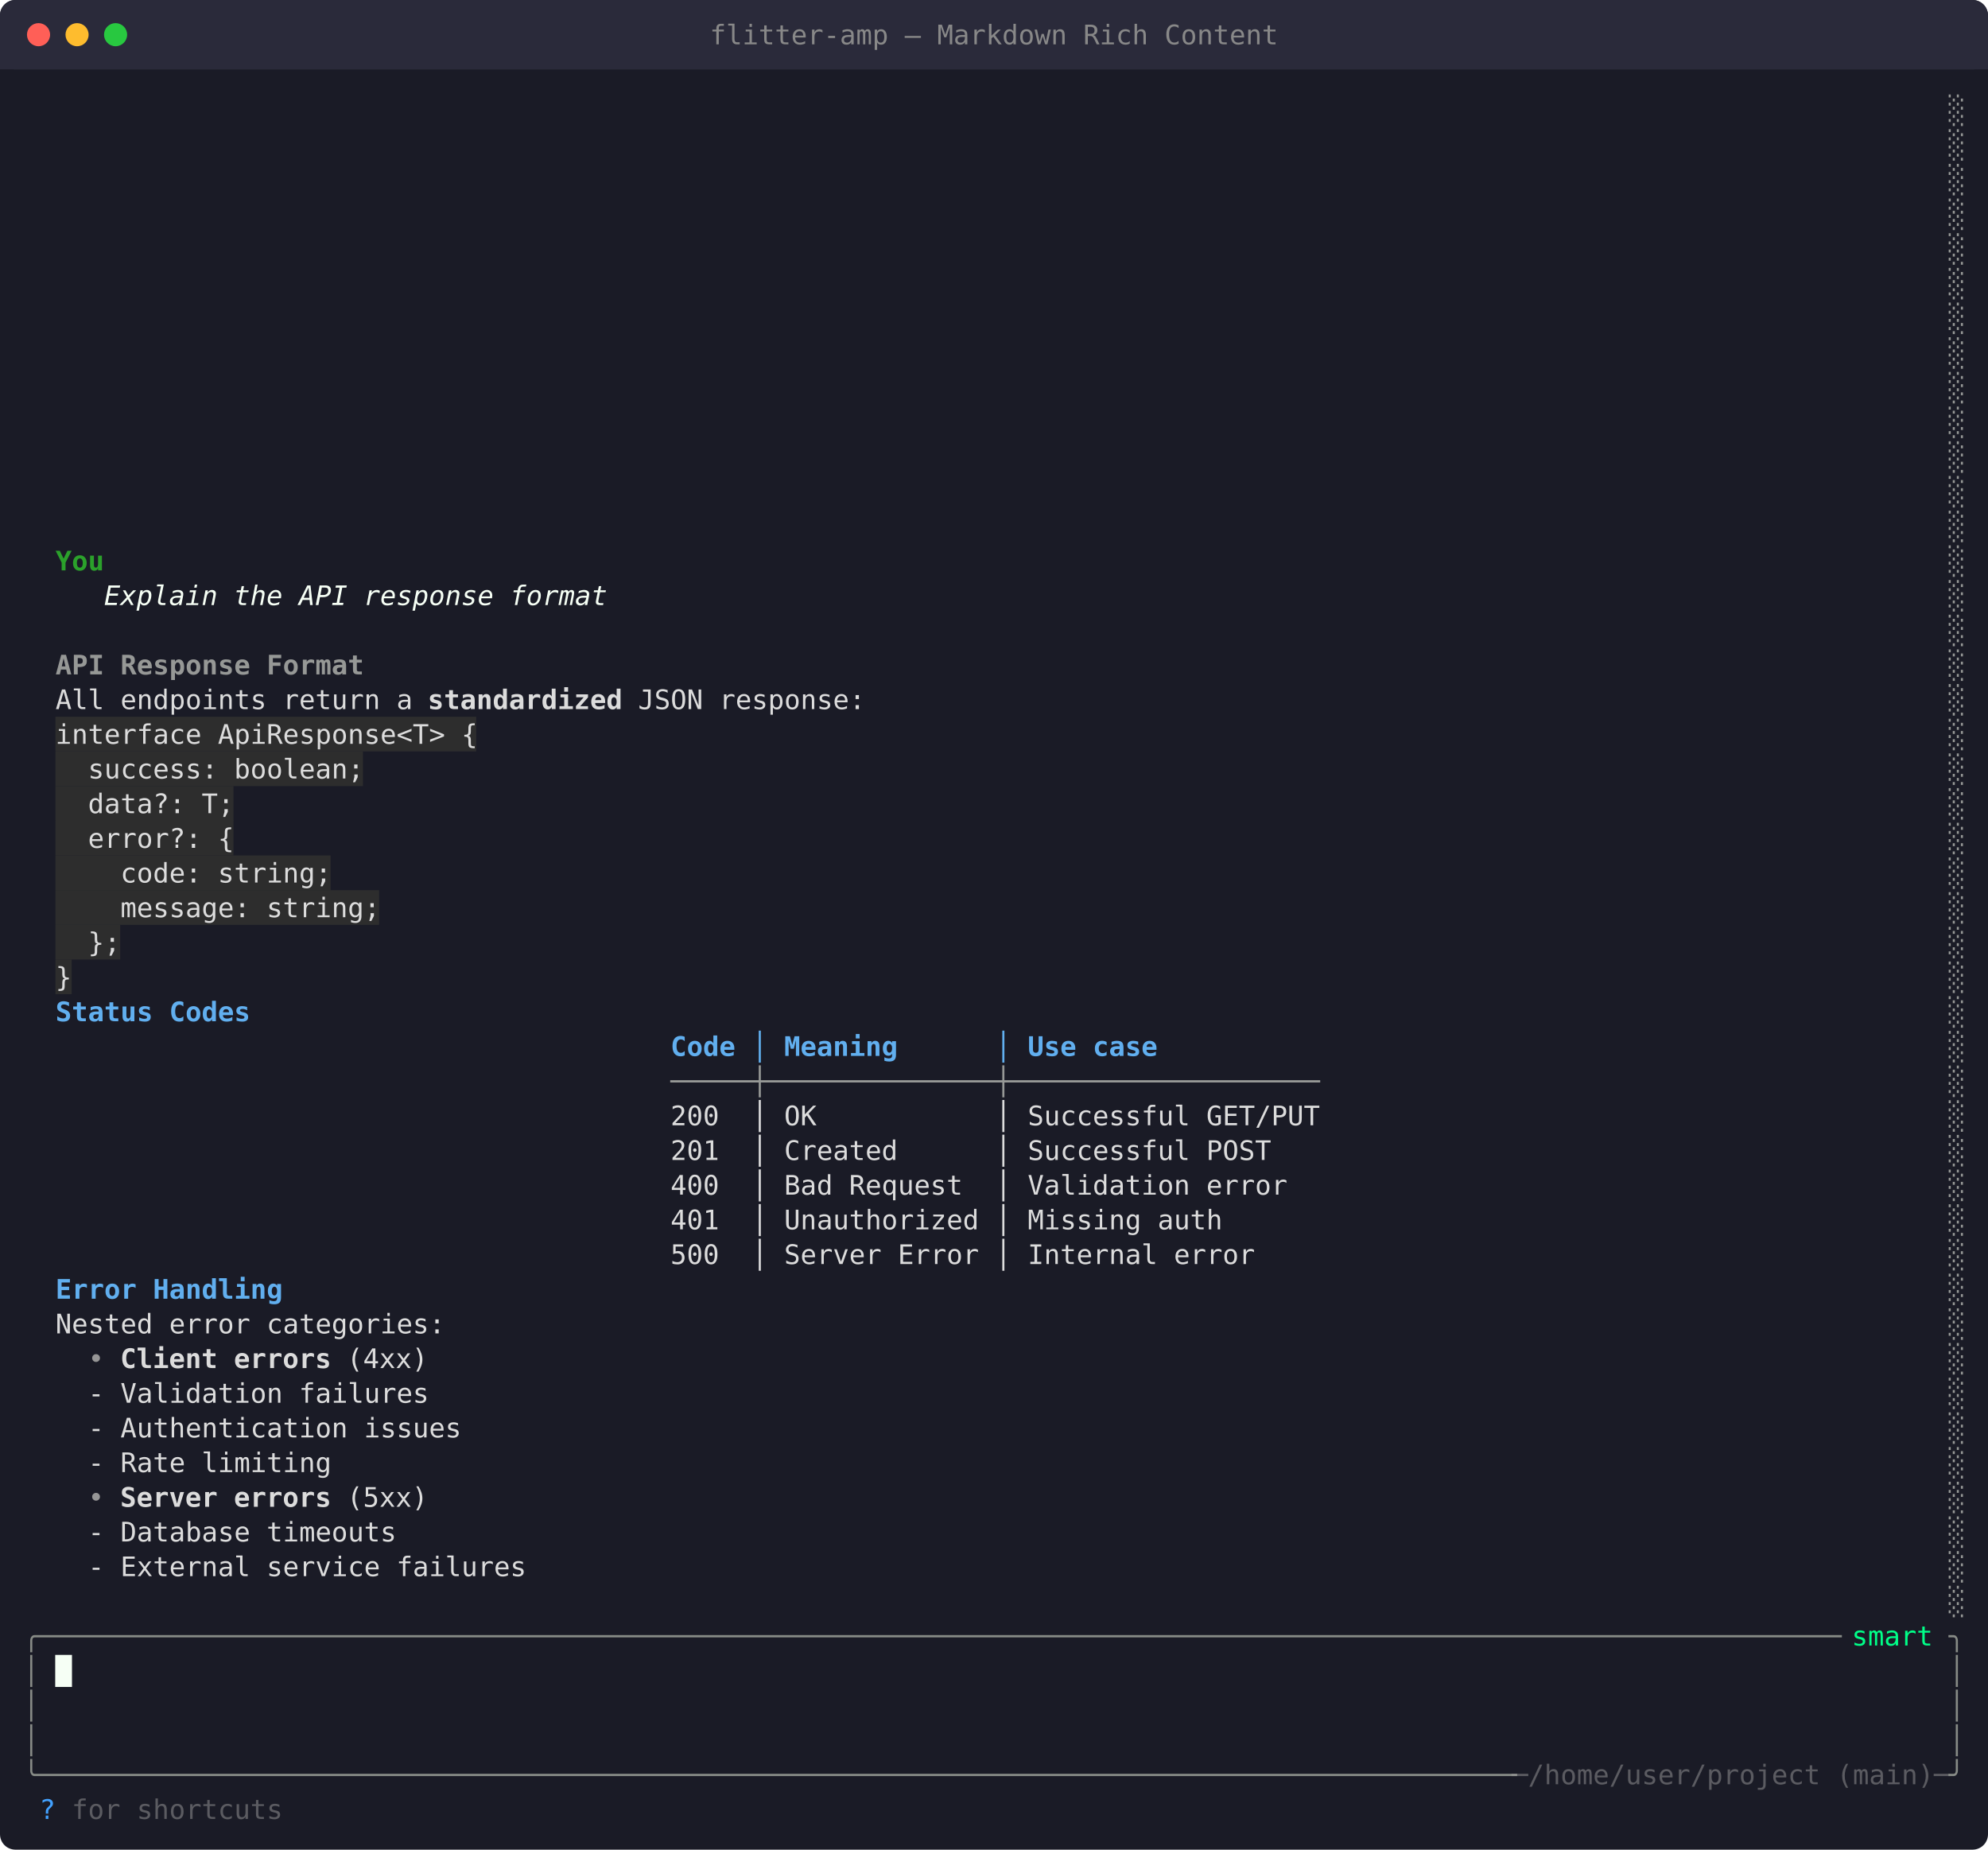
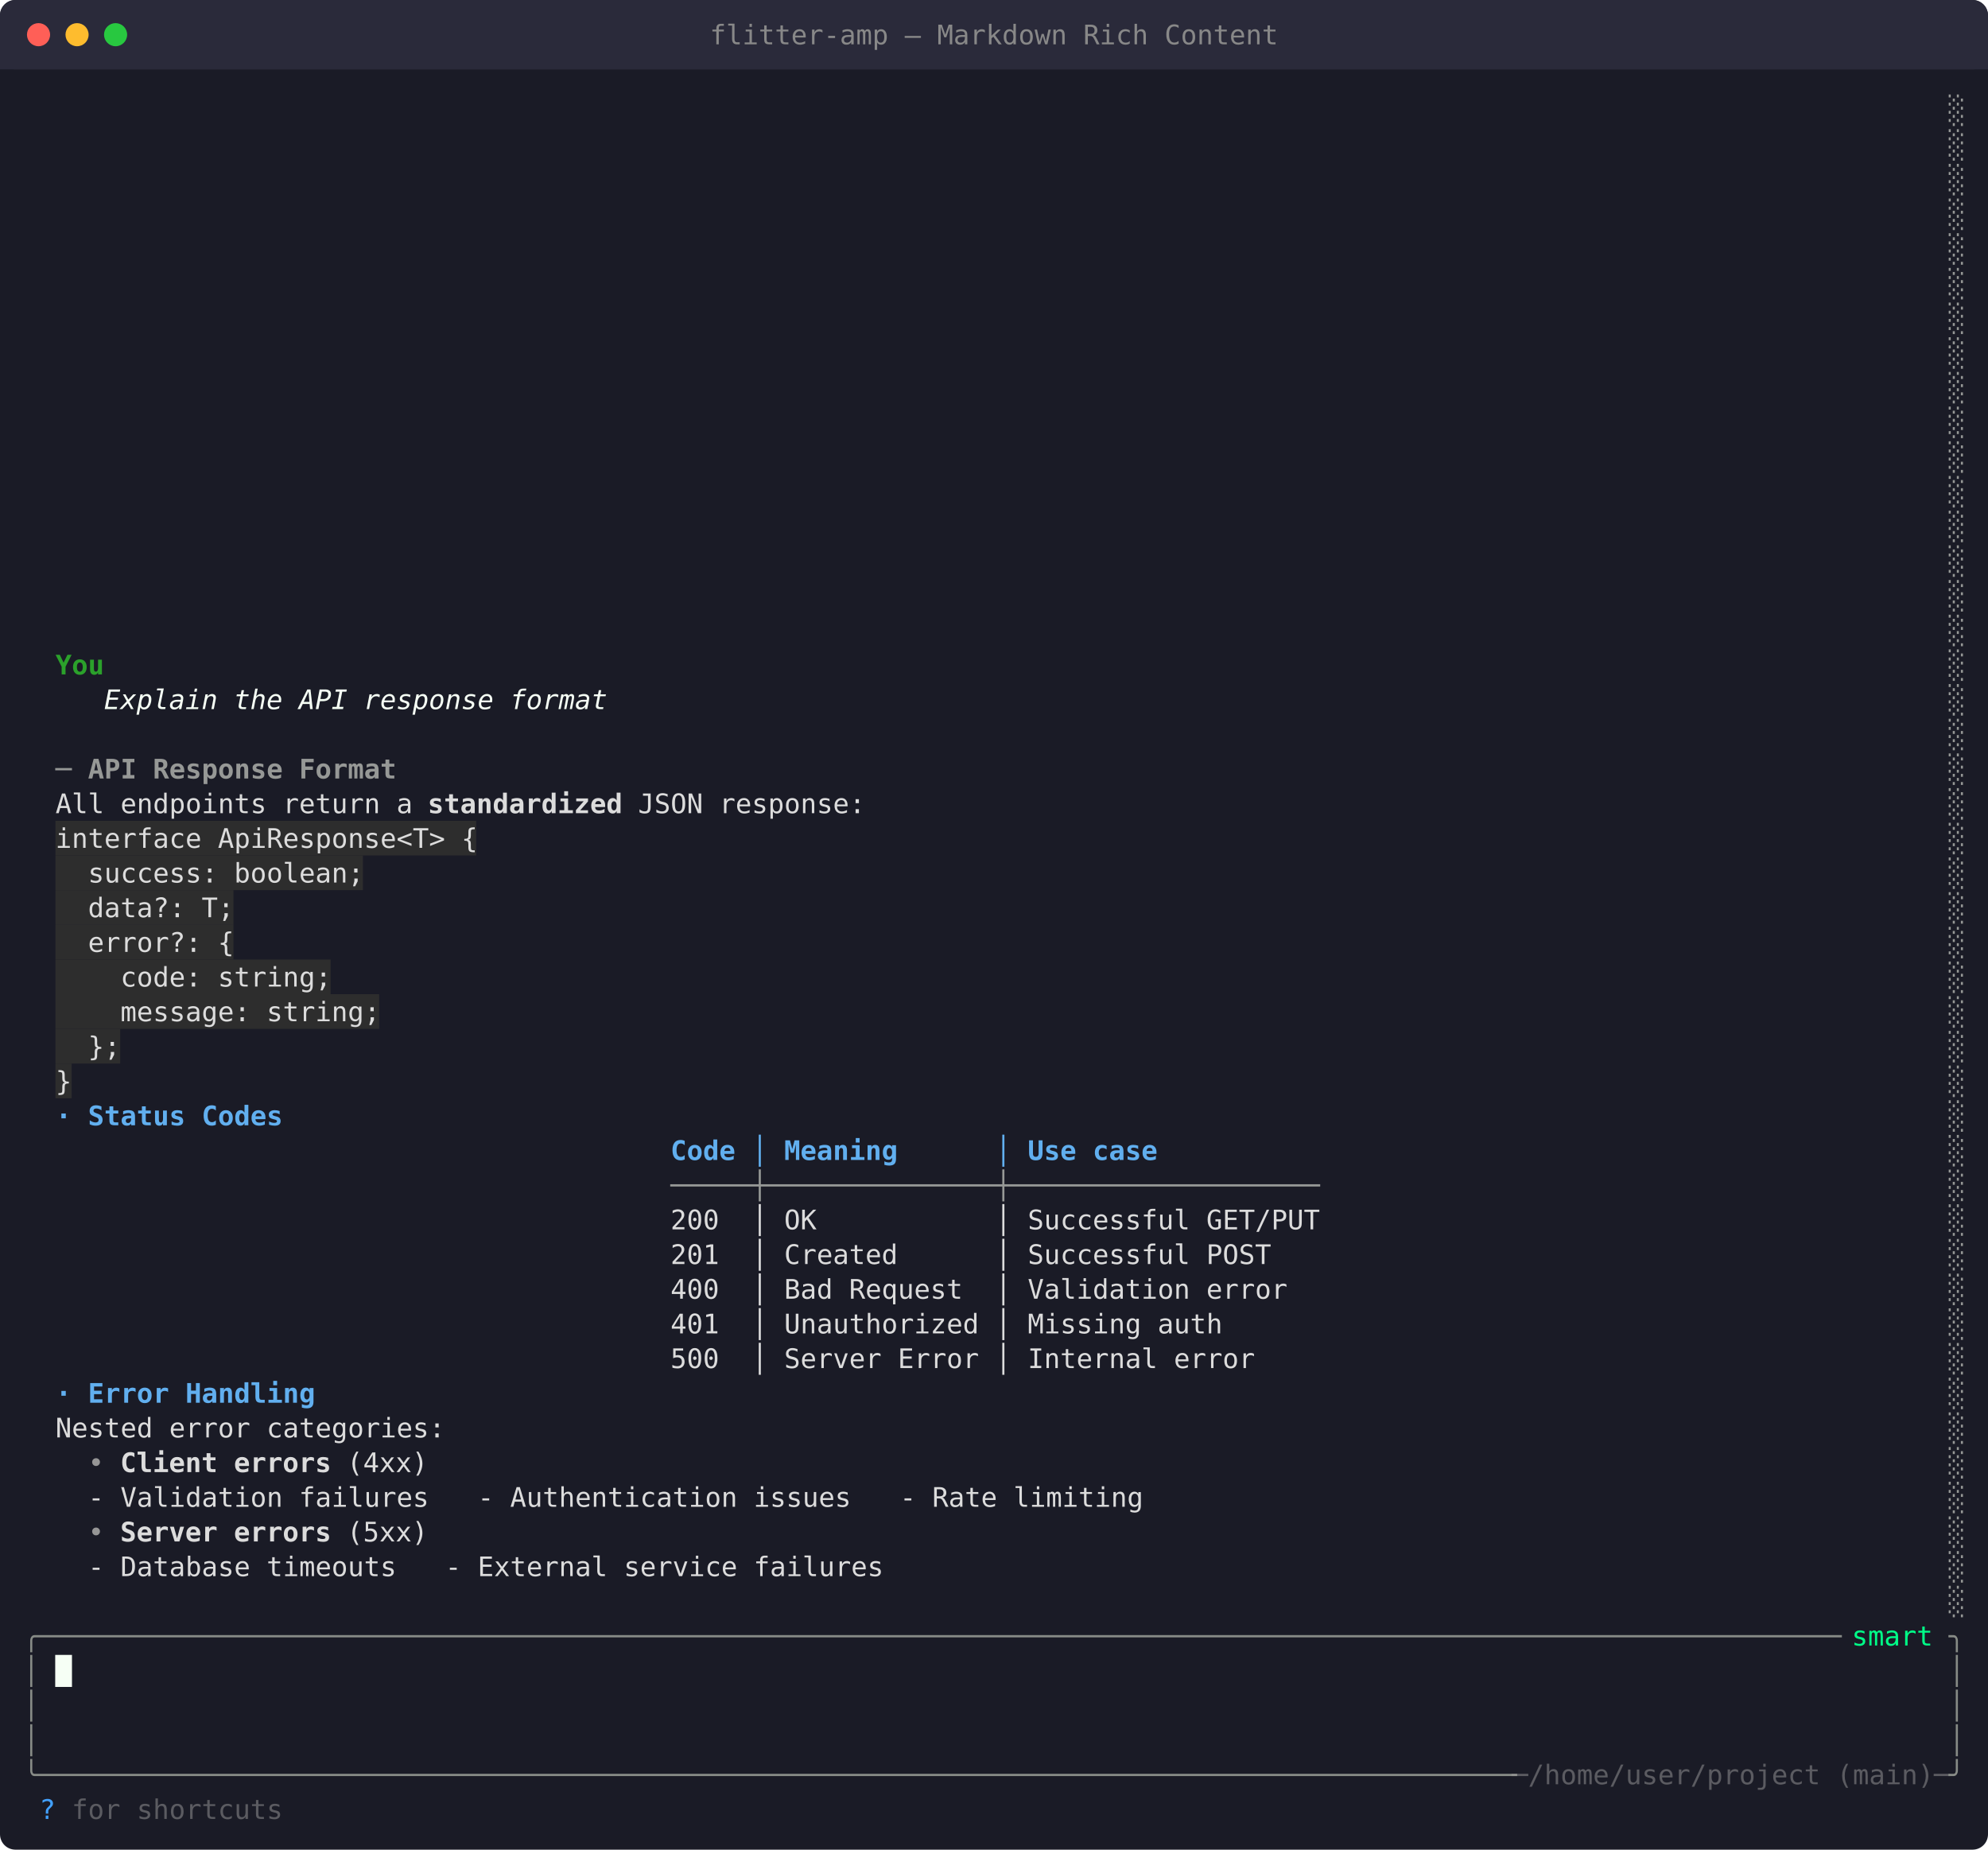
<svg xmlns="http://www.w3.org/2000/svg" viewBox="0 0 1032 960" width="1032" height="960">
  <defs>
    <style>text { font-family: JetBrains Mono, Menlo, Consolas, monospace; font-size: 14px; }</style>
  </defs>
  <rect width="1032" height="960" fill="#1a1b26" rx="8" ry="8" />
  <rect x="0" y="0" width="1032" height="36" fill="#2a2a3a" rx="8" ry="8" />
  <rect x="0" y="18" width="1032" height="18" fill="#2a2a3a" />
  <circle cx="20" cy="18" r="6" fill="#ff5f57" />
  <circle cx="40" cy="18" r="6" fill="#febc2e" />
  <circle cx="60" cy="18" r="6" fill="#28c840" />
  <text x="516" y="23" text-anchor="middle" font-family="JetBrains Mono, Menlo, Consolas, monospace" font-size="12" fill="#888">flitter-amp — Markdown Rich Content</text>
  <text x="1011.6" y="62.04" style="fill:#969896" xml:space="preserve">░</text>
  <text x="1011.6" y="80.04" style="fill:#969896" xml:space="preserve">░</text>
  <text x="1011.6" y="98.04" style="fill:#969896" xml:space="preserve">░</text>
  <text x="1011.6" y="116.04" style="fill:#969896" xml:space="preserve">░</text>
  <text x="1011.6" y="134.04" style="fill:#969896" xml:space="preserve">░</text>
  <text x="1011.6" y="152.04" style="fill:#969896" xml:space="preserve">░</text>
  <text x="1011.6" y="170.04" style="fill:#969896" xml:space="preserve">░</text>
  <text x="1011.6" y="188.04" style="fill:#969896" xml:space="preserve">░</text>
  <text x="1011.6" y="206.04" style="fill:#969896" xml:space="preserve">░</text>
  <text x="1011.6" y="224.04" style="fill:#969896" xml:space="preserve">░</text>
  <text x="1011.6" y="242.04" style="fill:#969896" xml:space="preserve">░</text>
  <text x="1011.6" y="260.04" style="fill:#969896" xml:space="preserve">░</text>
  <text x="1011.6" y="278.04" style="fill:#969896" xml:space="preserve">░</text>
-   <text x="28.8" y="296.04" style="fill:#2ba12b;font-weight:bold" xml:space="preserve">You</text>
  <text x="1011.6" y="296.04" style="fill:#969896" xml:space="preserve">░</text>
-   <text x="54" y="314.04" style="fill:#f6fff5;font-style:italic" xml:space="preserve">Explain the API response format</text>
  <text x="1011.6" y="314.04" style="fill:#969896" xml:space="preserve">░</text>
  <text x="1011.6" y="332.04" style="fill:#969896" xml:space="preserve">░</text>
-   <text x="28.8" y="350.04" style="fill:#969896;font-weight:bold" xml:space="preserve">API Response Format</text>
+   <text x="28.8" y="350.04" style="fill:#2ba12b;font-weight:bold" xml:space="preserve">You</text>
  <text x="1011.6" y="350.04" style="fill:#969896" xml:space="preserve">░</text>
-   <text x="28.8" y="368.04" style="fill:#dcdcdc" xml:space="preserve">All endpoints return a </text>
-   <text x="222" y="368.04" style="fill:#dcdcdc;font-weight:bold" xml:space="preserve">standardized</text>
-   <text x="322.8" y="368.04" style="fill:#dcdcdc" xml:space="preserve"> JSON response:</text>
+   <text x="54" y="368.04" style="fill:#f6fff5;font-style:italic" xml:space="preserve">Explain the API response format</text>
  <text x="1011.6" y="368.04" style="fill:#969896" xml:space="preserve">░</text>
-   <rect x="28.8" y="372" width="218.4" height="18" fill="#2d2d2d" />
-   <text x="28.8" y="386.04" style="fill:#dcdcdc" xml:space="preserve">interface ApiResponse&lt;T&gt; {</text>
  <text x="1011.6" y="386.04" style="fill:#969896" xml:space="preserve">░</text>
-   <rect x="28.8" y="390" width="159.6" height="18" fill="#2d2d2d" />
-   <text x="28.8" y="404.04" style="fill:#dcdcdc" xml:space="preserve">  success: boolean;</text>
+   <text x="28.8" y="404.04" style="fill:#969896;font-weight:bold" xml:space="preserve">─ API Response Format</text>
  <text x="1011.6" y="404.04" style="fill:#969896" xml:space="preserve">░</text>
-   <rect x="28.8" y="408" width="92.4" height="18" fill="#2d2d2d" />
-   <text x="28.8" y="422.04" style="fill:#dcdcdc" xml:space="preserve">  data?: T;</text>
+   <text x="28.8" y="422.04" style="fill:#dcdcdc" xml:space="preserve">All endpoints return a </text>
+   <text x="222" y="422.04" style="fill:#dcdcdc;font-weight:bold" xml:space="preserve">standardized</text>
+   <text x="322.8" y="422.04" style="fill:#dcdcdc" xml:space="preserve"> JSON response:</text>
  <text x="1011.6" y="422.04" style="fill:#969896" xml:space="preserve">░</text>
-   <rect x="28.8" y="426" width="92.4" height="18" fill="#2d2d2d" />
-   <text x="28.8" y="440.04" style="fill:#dcdcdc" xml:space="preserve">  error?: {</text>
+   <rect x="28.8" y="426" width="218.4" height="18" fill="#2d2d2d" />
+   <text x="28.8" y="440.04" style="fill:#dcdcdc" xml:space="preserve">interface ApiResponse&lt;T&gt; {</text>
  <text x="1011.6" y="440.04" style="fill:#969896" xml:space="preserve">░</text>
-   <rect x="28.8" y="444" width="142.8" height="18" fill="#2d2d2d" />
-   <text x="28.8" y="458.04" style="fill:#dcdcdc" xml:space="preserve">    code: string;</text>
+   <rect x="28.8" y="444" width="159.6" height="18" fill="#2d2d2d" />
+   <text x="28.8" y="458.04" style="fill:#dcdcdc" xml:space="preserve">  success: boolean;</text>
  <text x="1011.6" y="458.04" style="fill:#969896" xml:space="preserve">░</text>
-   <rect x="28.8" y="462" width="168" height="18" fill="#2d2d2d" />
-   <text x="28.8" y="476.04" style="fill:#dcdcdc" xml:space="preserve">    message: string;</text>
+   <rect x="28.8" y="462" width="92.4" height="18" fill="#2d2d2d" />
+   <text x="28.8" y="476.04" style="fill:#dcdcdc" xml:space="preserve">  data?: T;</text>
  <text x="1011.6" y="476.04" style="fill:#969896" xml:space="preserve">░</text>
-   <rect x="28.8" y="480" width="33.6" height="18" fill="#2d2d2d" />
-   <text x="28.8" y="494.04" style="fill:#dcdcdc" xml:space="preserve">  };</text>
+   <rect x="28.8" y="480" width="92.4" height="18" fill="#2d2d2d" />
+   <text x="28.8" y="494.04" style="fill:#dcdcdc" xml:space="preserve">  error?: {</text>
  <text x="1011.6" y="494.04" style="fill:#969896" xml:space="preserve">░</text>
-   <rect x="28.8" y="498" width="8.4" height="18" fill="#2d2d2d" />
-   <text x="28.8" y="512.04" style="fill:#dcdcdc" xml:space="preserve">}</text>
+   <rect x="28.8" y="498" width="142.8" height="18" fill="#2d2d2d" />
+   <text x="28.8" y="512.04" style="fill:#dcdcdc" xml:space="preserve">    code: string;</text>
  <text x="1011.6" y="512.04" style="fill:#969896" xml:space="preserve">░</text>
-   <text x="28.8" y="530.04" style="fill:#61afef;font-weight:bold" xml:space="preserve">Status Codes</text>
+   <rect x="28.8" y="516" width="168" height="18" fill="#2d2d2d" />
+   <text x="28.8" y="530.04" style="fill:#dcdcdc" xml:space="preserve">    message: string;</text>
  <text x="1011.6" y="530.04" style="fill:#969896" xml:space="preserve">░</text>
-   <text x="331.2" y="548.04" style="fill:#61afef;font-weight:bold" xml:space="preserve">  Code │ Meaning      │ Use case          </text>
+   <rect x="28.8" y="534" width="33.6" height="18" fill="#2d2d2d" />
+   <text x="28.8" y="548.04" style="fill:#dcdcdc" xml:space="preserve">  };</text>
  <text x="1011.6" y="548.04" style="fill:#969896" xml:space="preserve">░</text>
-   <text x="331.2" y="566.04" style="fill:#969896" xml:space="preserve">  ─────┼──────────────┼───────────────────</text>
+   <rect x="28.8" y="552" width="8.4" height="18" fill="#2d2d2d" />
+   <text x="28.8" y="566.04" style="fill:#dcdcdc" xml:space="preserve">}</text>
  <text x="1011.6" y="566.04" style="fill:#969896" xml:space="preserve">░</text>
-   <text x="331.2" y="584.04" style="fill:#dcdcdc" xml:space="preserve">  200  │ OK           │ Successful GET/PUT</text>
+   <text x="28.8" y="584.04" style="fill:#61afef;font-weight:bold" xml:space="preserve">· Status Codes</text>
  <text x="1011.6" y="584.04" style="fill:#969896" xml:space="preserve">░</text>
-   <text x="331.2" y="602.04" style="fill:#dcdcdc" xml:space="preserve">  201  │ Created      │ Successful POST   </text>
+   <text x="331.2" y="602.04" style="fill:#61afef;font-weight:bold" xml:space="preserve">  Code │ Meaning      │ Use case          </text>
  <text x="1011.6" y="602.04" style="fill:#969896" xml:space="preserve">░</text>
-   <text x="331.2" y="620.04" style="fill:#dcdcdc" xml:space="preserve">  400  │ Bad Request  │ Validation error  </text>
+   <text x="331.2" y="620.04" style="fill:#969896" xml:space="preserve">  ─────┼──────────────┼───────────────────</text>
  <text x="1011.6" y="620.04" style="fill:#969896" xml:space="preserve">░</text>
-   <text x="331.2" y="638.04" style="fill:#dcdcdc" xml:space="preserve">  401  │ Unauthorized │ Missing auth      </text>
+   <text x="331.2" y="638.04" style="fill:#dcdcdc" xml:space="preserve">  200  │ OK           │ Successful GET/PUT</text>
  <text x="1011.6" y="638.04" style="fill:#969896" xml:space="preserve">░</text>
-   <text x="331.2" y="656.04" style="fill:#dcdcdc" xml:space="preserve">  500  │ Server Error │ Internal error    </text>
+   <text x="331.2" y="656.04" style="fill:#dcdcdc" xml:space="preserve">  201  │ Created      │ Successful POST   </text>
  <text x="1011.6" y="656.04" style="fill:#969896" xml:space="preserve">░</text>
-   <text x="28.8" y="674.04" style="fill:#61afef;font-weight:bold" xml:space="preserve">Error Handling</text>
+   <text x="331.2" y="674.04" style="fill:#dcdcdc" xml:space="preserve">  400  │ Bad Request  │ Validation error  </text>
  <text x="1011.6" y="674.04" style="fill:#969896" xml:space="preserve">░</text>
-   <text x="28.8" y="692.04" style="fill:#dcdcdc" xml:space="preserve">Nested error categories:</text>
+   <text x="331.2" y="692.04" style="fill:#dcdcdc" xml:space="preserve">  401  │ Unauthorized │ Missing auth      </text>
  <text x="1011.6" y="692.04" style="fill:#969896" xml:space="preserve">░</text>
-   <text x="28.8" y="710.04" style="fill:#969696" xml:space="preserve">  • </text>
-   <text x="62.4" y="710.04" style="fill:#dcdcdc;font-weight:bold" xml:space="preserve">Client errors</text>
-   <text x="171.6" y="710.04" style="fill:#dcdcdc" xml:space="preserve"> (4xx)</text>
+   <text x="331.2" y="710.04" style="fill:#dcdcdc" xml:space="preserve">  500  │ Server Error │ Internal error    </text>
  <text x="1011.6" y="710.04" style="fill:#969896" xml:space="preserve">░</text>
-   <text x="28.8" y="728.04" style="fill:#dcdcdc" xml:space="preserve">  - Validation failures</text>
+   <text x="28.8" y="728.04" style="fill:#61afef;font-weight:bold" xml:space="preserve">· Error Handling</text>
  <text x="1011.6" y="728.04" style="fill:#969896" xml:space="preserve">░</text>
-   <text x="28.8" y="746.04" style="fill:#dcdcdc" xml:space="preserve">  - Authentication issues</text>
+   <text x="28.8" y="746.04" style="fill:#dcdcdc" xml:space="preserve">Nested error categories:</text>
  <text x="1011.6" y="746.04" style="fill:#969896" xml:space="preserve">░</text>
-   <text x="28.8" y="764.04" style="fill:#dcdcdc" xml:space="preserve">  - Rate limiting</text>
+   <text x="28.8" y="764.04" style="fill:#969696" xml:space="preserve">  • </text>
+   <text x="62.4" y="764.04" style="fill:#dcdcdc;font-weight:bold" xml:space="preserve">Client errors</text>
+   <text x="171.6" y="764.04" style="fill:#dcdcdc" xml:space="preserve"> (4xx)</text>
  <text x="1011.6" y="764.04" style="fill:#969896" xml:space="preserve">░</text>
-   <text x="28.8" y="782.04" style="fill:#969696" xml:space="preserve">  • </text>
-   <text x="62.4" y="782.04" style="fill:#dcdcdc;font-weight:bold" xml:space="preserve">Server errors</text>
-   <text x="171.6" y="782.04" style="fill:#dcdcdc" xml:space="preserve"> (5xx)</text>
+   <text x="28.8" y="782.04" style="fill:#dcdcdc" xml:space="preserve">  - Validation failures   - Authentication issues   - Rate limiting</text>
  <text x="1011.6" y="782.04" style="fill:#969896" xml:space="preserve">░</text>
-   <text x="28.8" y="800.04" style="fill:#dcdcdc" xml:space="preserve">  - Database timeouts</text>
+   <text x="28.8" y="800.04" style="fill:#969696" xml:space="preserve">  • </text>
+   <text x="62.4" y="800.04" style="fill:#dcdcdc;font-weight:bold" xml:space="preserve">Server errors</text>
+   <text x="171.6" y="800.04" style="fill:#dcdcdc" xml:space="preserve"> (5xx)</text>
  <text x="1011.6" y="800.04" style="fill:#969896" xml:space="preserve">░</text>
-   <text x="28.8" y="818.04" style="fill:#dcdcdc" xml:space="preserve">  - External service failures</text>
+   <text x="28.8" y="818.04" style="fill:#dcdcdc" xml:space="preserve">  - Database timeouts   - External service failures</text>
  <text x="1011.6" y="818.04" style="fill:#969896" xml:space="preserve">░</text>
  <text x="1011.6" y="836.04" style="fill:#969896" xml:space="preserve">░</text>
  <text x="12" y="854.04" style="fill:#878b86" xml:space="preserve">╭───────────────────────────────────────────────────────────────────────────────────────────────────────────────</text>
  <text x="952.8" y="854.04" style="fill:#00ff88" xml:space="preserve"> smart </text>
  <text x="1011.6" y="854.04" style="fill:#878b86" xml:space="preserve">╮</text>
  <text x="12" y="872.04" style="fill:#878b86" xml:space="preserve">│</text>
  <text x="28.8" y="872.04" style="fill:#f6fff5" xml:space="preserve">█</text>
  <text x="1011.6" y="872.04" style="fill:#878b86" xml:space="preserve">│</text>
  <text x="12" y="890.04" style="fill:#878b86" xml:space="preserve">│</text>
  <text x="1011.6" y="890.04" style="fill:#878b86" xml:space="preserve">│</text>
  <text x="12" y="908.04" style="fill:#878b86" xml:space="preserve">│</text>
  <text x="1011.6" y="908.04" style="fill:#878b86" xml:space="preserve">│</text>
  <text x="12" y="926.04" style="fill:#878b86" xml:space="preserve">╰───────────────────────────────────────────────────────────────────────────────────────────</text>
  <text x="784.8" y="926.04" style="fill:#9c9c9c;opacity:0.5" xml:space="preserve">─/home/user/project (main)─</text>
  <text x="1011.6" y="926.04" style="fill:#878b86" xml:space="preserve">╯</text>
  <text x="20.4" y="944.04" style="fill:#42a1ff" xml:space="preserve">?</text>
  <text x="28.8" y="944.04" style="fill:#9c9c9c;opacity:0.5" xml:space="preserve"> for shortcuts</text>
</svg>
